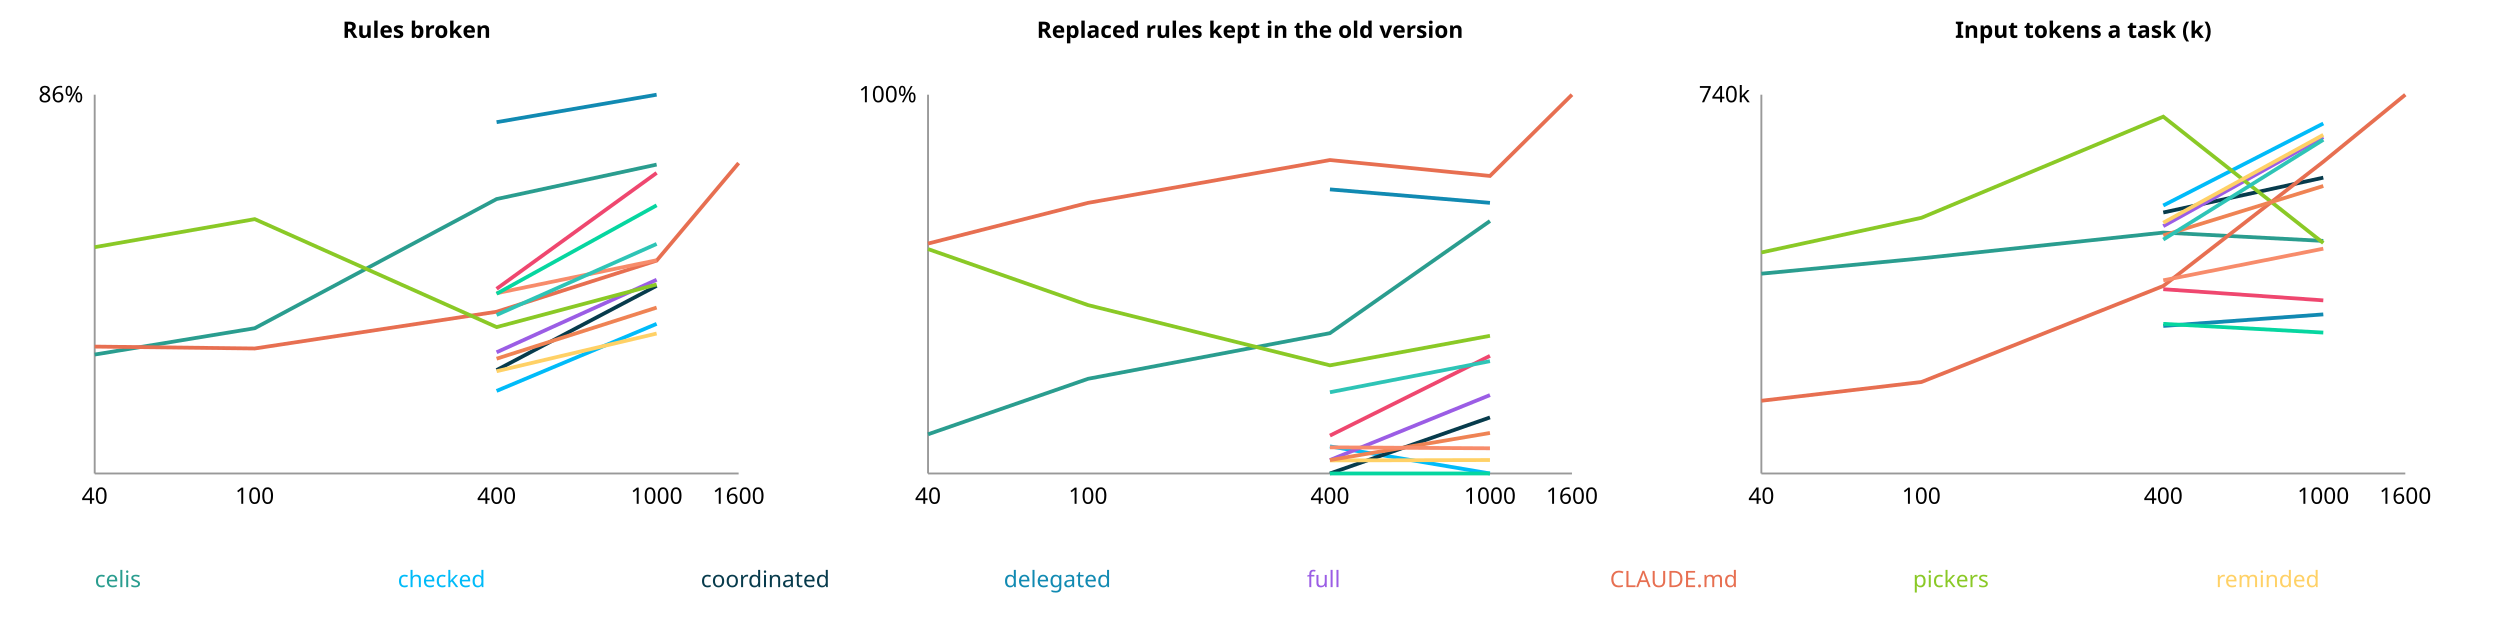
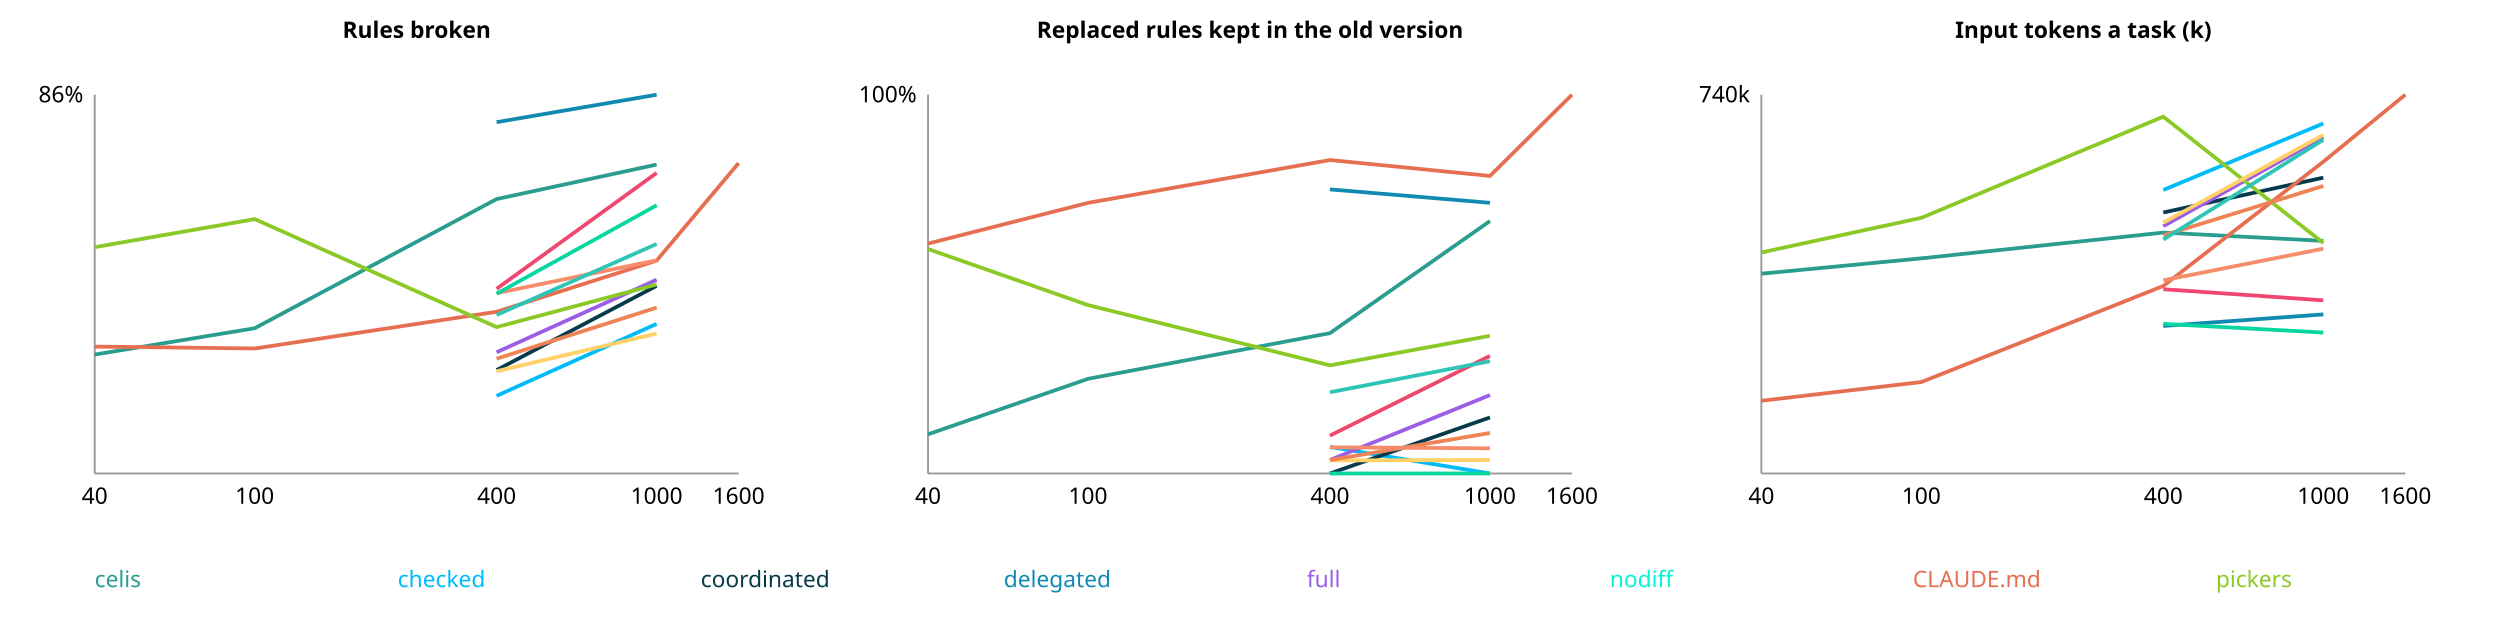
<svg xmlns="http://www.w3.org/2000/svg" width="1320" height="330" font-family="sans-serif" font-size="12">
  <rect width="100%" height="100%" fill="white" />
  <text x="220.0" y="20" text-anchor="middle" font-weight="bold">Rules broken</text>
  <line x1="50" y1="250" x2="390" y2="250" stroke="#999" />
  <line x1="50" y1="50" x2="50" y2="250" stroke="#999" />
  <text x="44" y="54" text-anchor="end">86%</text>
  <text x="50.0" y="266" text-anchor="middle">40</text>
  <text x="134.454" y="266" text-anchor="middle">100</text>
  <text x="262.227" y="266" text-anchor="middle">400</text>
  <text x="346.68" y="266" text-anchor="middle">1000</text>
  <text x="390.0" y="266" text-anchor="middle">1600</text>
  <polyline points="50.0,187.2 134.5,173.3 262.2,105.1 346.7,86.9" fill="none" stroke="#2a9d8f" stroke-width="2" />
-   <polyline points="262.2,206.4 346.7,171.0" fill="none" stroke="#00bbf9" stroke-width="2" />
+   <polyline points="262.2,209.0 346.7,171.0" fill="none" stroke="#00bbf9" stroke-width="2" />
  <polyline points="262.2,195.4 346.7,150.9" fill="none" stroke="#073b4c" stroke-width="2" />
  <polyline points="262.2,64.5 346.7,50.0" fill="none" stroke="#118ab2" stroke-width="2" />
  <polyline points="262.2,186.0 346.7,147.7" fill="none" stroke="#9b5de5" stroke-width="2" />
+   <polyline points="262.2,197.1" fill="none" stroke="#00f5d4" stroke-width="2" />
  <polyline points="50.0,183.0 134.5,184.0 262.2,164.6 346.7,137.6 390.0,86.1" fill="none" stroke="#e76f51" stroke-width="2" />
  <polyline points="50.0,130.5 134.5,115.7 262.2,172.7 346.7,150.2" fill="none" stroke="#8ac926" stroke-width="2" />
+   <polyline points="262.2,201.2" fill="none" stroke="#fee440" stroke-width="2" />
  <polyline points="262.2,196.0 346.7,176.1" fill="none" stroke="#ffd166" stroke-width="2" />
  <polyline points="262.2,189.4 346.7,162.4" fill="none" stroke="#ef8354" stroke-width="2" />
  <polyline points="262.2,152.5 346.7,91.3" fill="none" stroke="#ef476f" stroke-width="2" />
  <polyline points="262.2,154.8 346.7,137.4" fill="none" stroke="#f78c6b" stroke-width="2" />
  <polyline points="262.2,166.3 346.7,128.8" fill="none" stroke="#2ec4b6" stroke-width="2" />
  <polyline points="262.2,155.1 346.7,108.4" fill="none" stroke="#06d6a0" stroke-width="2" />
+   <polyline points="262.2,137.1" fill="none" stroke="#f15bb5" stroke-width="2" />
  <text x="660.0" y="20" text-anchor="middle" font-weight="bold">Replaced rules kept in the old version</text>
  <line x1="490" y1="250" x2="830" y2="250" stroke="#999" />
  <line x1="490" y1="50" x2="490" y2="250" stroke="#999" />
  <text x="484" y="54" text-anchor="end">100%</text>
  <text x="490.0" y="266" text-anchor="middle">40</text>
  <text x="574.454" y="266" text-anchor="middle">100</text>
  <text x="702.227" y="266" text-anchor="middle">400</text>
  <text x="786.68" y="266" text-anchor="middle">1000</text>
  <text x="830.0" y="266" text-anchor="middle">1600</text>
  <polyline points="490.0,229.3 574.5,200.0 702.2,175.9 786.7,116.7" fill="none" stroke="#2a9d8f" stroke-width="2" />
-   <polyline points="702.2,235.7 786.7,250.0" fill="none" stroke="#00bbf9" stroke-width="2" />
+   <polyline points="702.2,236.0 786.7,250.0" fill="none" stroke="#00bbf9" stroke-width="2" />
  <polyline points="702.2,250.0 786.7,220.4" fill="none" stroke="#073b4c" stroke-width="2" />
  <polyline points="702.2,100.0 786.7,107.1" fill="none" stroke="#118ab2" stroke-width="2" />
  <polyline points="702.2,242.9 786.7,208.6" fill="none" stroke="#9b5de5" stroke-width="2" />
+   <polyline points="702.2,242.9" fill="none" stroke="#00f5d4" stroke-width="2" />
  <polyline points="490.0,128.6 574.5,107.1 702.2,84.5 786.7,92.9 830.0,50.0" fill="none" stroke="#e76f51" stroke-width="2" />
  <polyline points="490.0,131.5 574.5,161.1 702.2,192.9 786.7,177.3" fill="none" stroke="#8ac926" stroke-width="2" />
+   <polyline points="702.2,242.9" fill="none" stroke="#fee440" stroke-width="2" />
  <polyline points="702.2,243.1 786.7,242.9" fill="none" stroke="#ffd166" stroke-width="2" />
  <polyline points="702.2,242.9 786.7,228.6" fill="none" stroke="#ef8354" stroke-width="2" />
  <polyline points="702.2,230.0 786.7,187.9" fill="none" stroke="#ef476f" stroke-width="2" />
  <polyline points="702.2,236.2 786.7,236.7" fill="none" stroke="#f78c6b" stroke-width="2" />
  <polyline points="702.2,207.1 786.7,190.7" fill="none" stroke="#2ec4b6" stroke-width="2" />
  <polyline points="702.2,250.0 786.7,250.0" fill="none" stroke="#06d6a0" stroke-width="2" />
+   <polyline points="702.2,221.4" fill="none" stroke="#f15bb5" stroke-width="2" />
  <text x="1100.0" y="20" text-anchor="middle" font-weight="bold">Input tokens a task (k)</text>
  <line x1="930" y1="250" x2="1270" y2="250" stroke="#999" />
  <line x1="930" y1="50" x2="930" y2="250" stroke="#999" />
  <text x="924" y="54" text-anchor="end">740k</text>
  <text x="930.0" y="266" text-anchor="middle">40</text>
  <text x="1014.454" y="266" text-anchor="middle">100</text>
  <text x="1142.227" y="266" text-anchor="middle">400</text>
  <text x="1226.68" y="266" text-anchor="middle">1000</text>
  <text x="1270.0" y="266" text-anchor="middle">1600</text>
  <polyline points="930.0,144.5 1014.5,136.4 1142.2,122.8 1226.7,127.2" fill="none" stroke="#2a9d8f" stroke-width="2" />
-   <polyline points="1142.2,108.5 1226.7,65.2" fill="none" stroke="#00bbf9" stroke-width="2" />
+   <polyline points="1142.2,100.3 1226.7,65.2" fill="none" stroke="#00bbf9" stroke-width="2" />
  <polyline points="1142.2,112.2 1226.7,93.8" fill="none" stroke="#073b4c" stroke-width="2" />
  <polyline points="1142.2,172.1 1226.7,166.0" fill="none" stroke="#118ab2" stroke-width="2" />
  <polyline points="1142.2,119.4 1226.7,72.4" fill="none" stroke="#9b5de5" stroke-width="2" />
+   <polyline points="1142.2,109.7" fill="none" stroke="#00f5d4" stroke-width="2" />
  <polyline points="930.0,211.6 1014.5,201.7 1142.2,151.0 1226.7,85.4 1270.0,50.0" fill="none" stroke="#e76f51" stroke-width="2" />
  <polyline points="930.0,133.3 1014.5,115.0 1142.2,61.6 1226.7,128.3" fill="none" stroke="#8ac926" stroke-width="2" />
+   <polyline points="1142.2,105.4" fill="none" stroke="#fee440" stroke-width="2" />
  <polyline points="1142.2,117.6 1226.7,71.2" fill="none" stroke="#ffd166" stroke-width="2" />
  <polyline points="1142.2,124.3 1226.7,98.2" fill="none" stroke="#ef8354" stroke-width="2" />
  <polyline points="1142.2,152.7 1226.7,158.6" fill="none" stroke="#ef476f" stroke-width="2" />
  <polyline points="1142.2,148.0 1226.7,131.3" fill="none" stroke="#f78c6b" stroke-width="2" />
  <polyline points="1142.2,126.5 1226.7,73.8" fill="none" stroke="#2ec4b6" stroke-width="2" />
  <polyline points="1142.2,171.0 1226.7,175.6" fill="none" stroke="#06d6a0" stroke-width="2" />
+   <polyline points="1142.2,136.9" fill="none" stroke="#f15bb5" stroke-width="2" />
  <text x="50" y="310" fill="#2a9d8f">celis</text>
  <text x="210" y="310" fill="#00bbf9">checked</text>
  <text x="370" y="310" fill="#073b4c">coordinated</text>
  <text x="530" y="310" fill="#118ab2">delegated</text>
  <text x="690" y="310" fill="#9b5de5">full</text>
-   <text x="850" y="310" fill="#e76f51">CLAUDE.md</text>
-   <text x="1010" y="310" fill="#8ac926">pickers</text>
-   <text x="1170" y="310" fill="#ffd166">reminded</text>
-   <text x="1330" y="310" fill="#ef8354">sized</text>
-   <text x="1490" y="310" fill="#ef476f">taught</text>
-   <text x="1650" y="310" fill="#f78c6b">taught1</text>
-   <text x="1810" y="310" fill="#2ec4b6">tooled</text>
-   <text x="1970" y="310" fill="#06d6a0">triggered</text>
+   <text x="850" y="310" fill="#00f5d4">nodiff</text>
+   <text x="1010" y="310" fill="#e76f51">CLAUDE.md</text>
+   <text x="1170" y="310" fill="#8ac926">pickers</text>
+   <text x="1330" y="310" fill="#fee440">quiet</text>
+   <text x="1490" y="310" fill="#ffd166">reminded</text>
+   <text x="1650" y="310" fill="#ef8354">sized</text>
+   <text x="1810" y="310" fill="#ef476f">taught</text>
+   <text x="1970" y="310" fill="#f78c6b">taught1</text>
+   <text x="2130" y="310" fill="#2ec4b6">tooled</text>
+   <text x="2290" y="310" fill="#06d6a0">triggered</text>
+   <text x="2450" y="310" fill="#f15bb5">words</text>
</svg>
